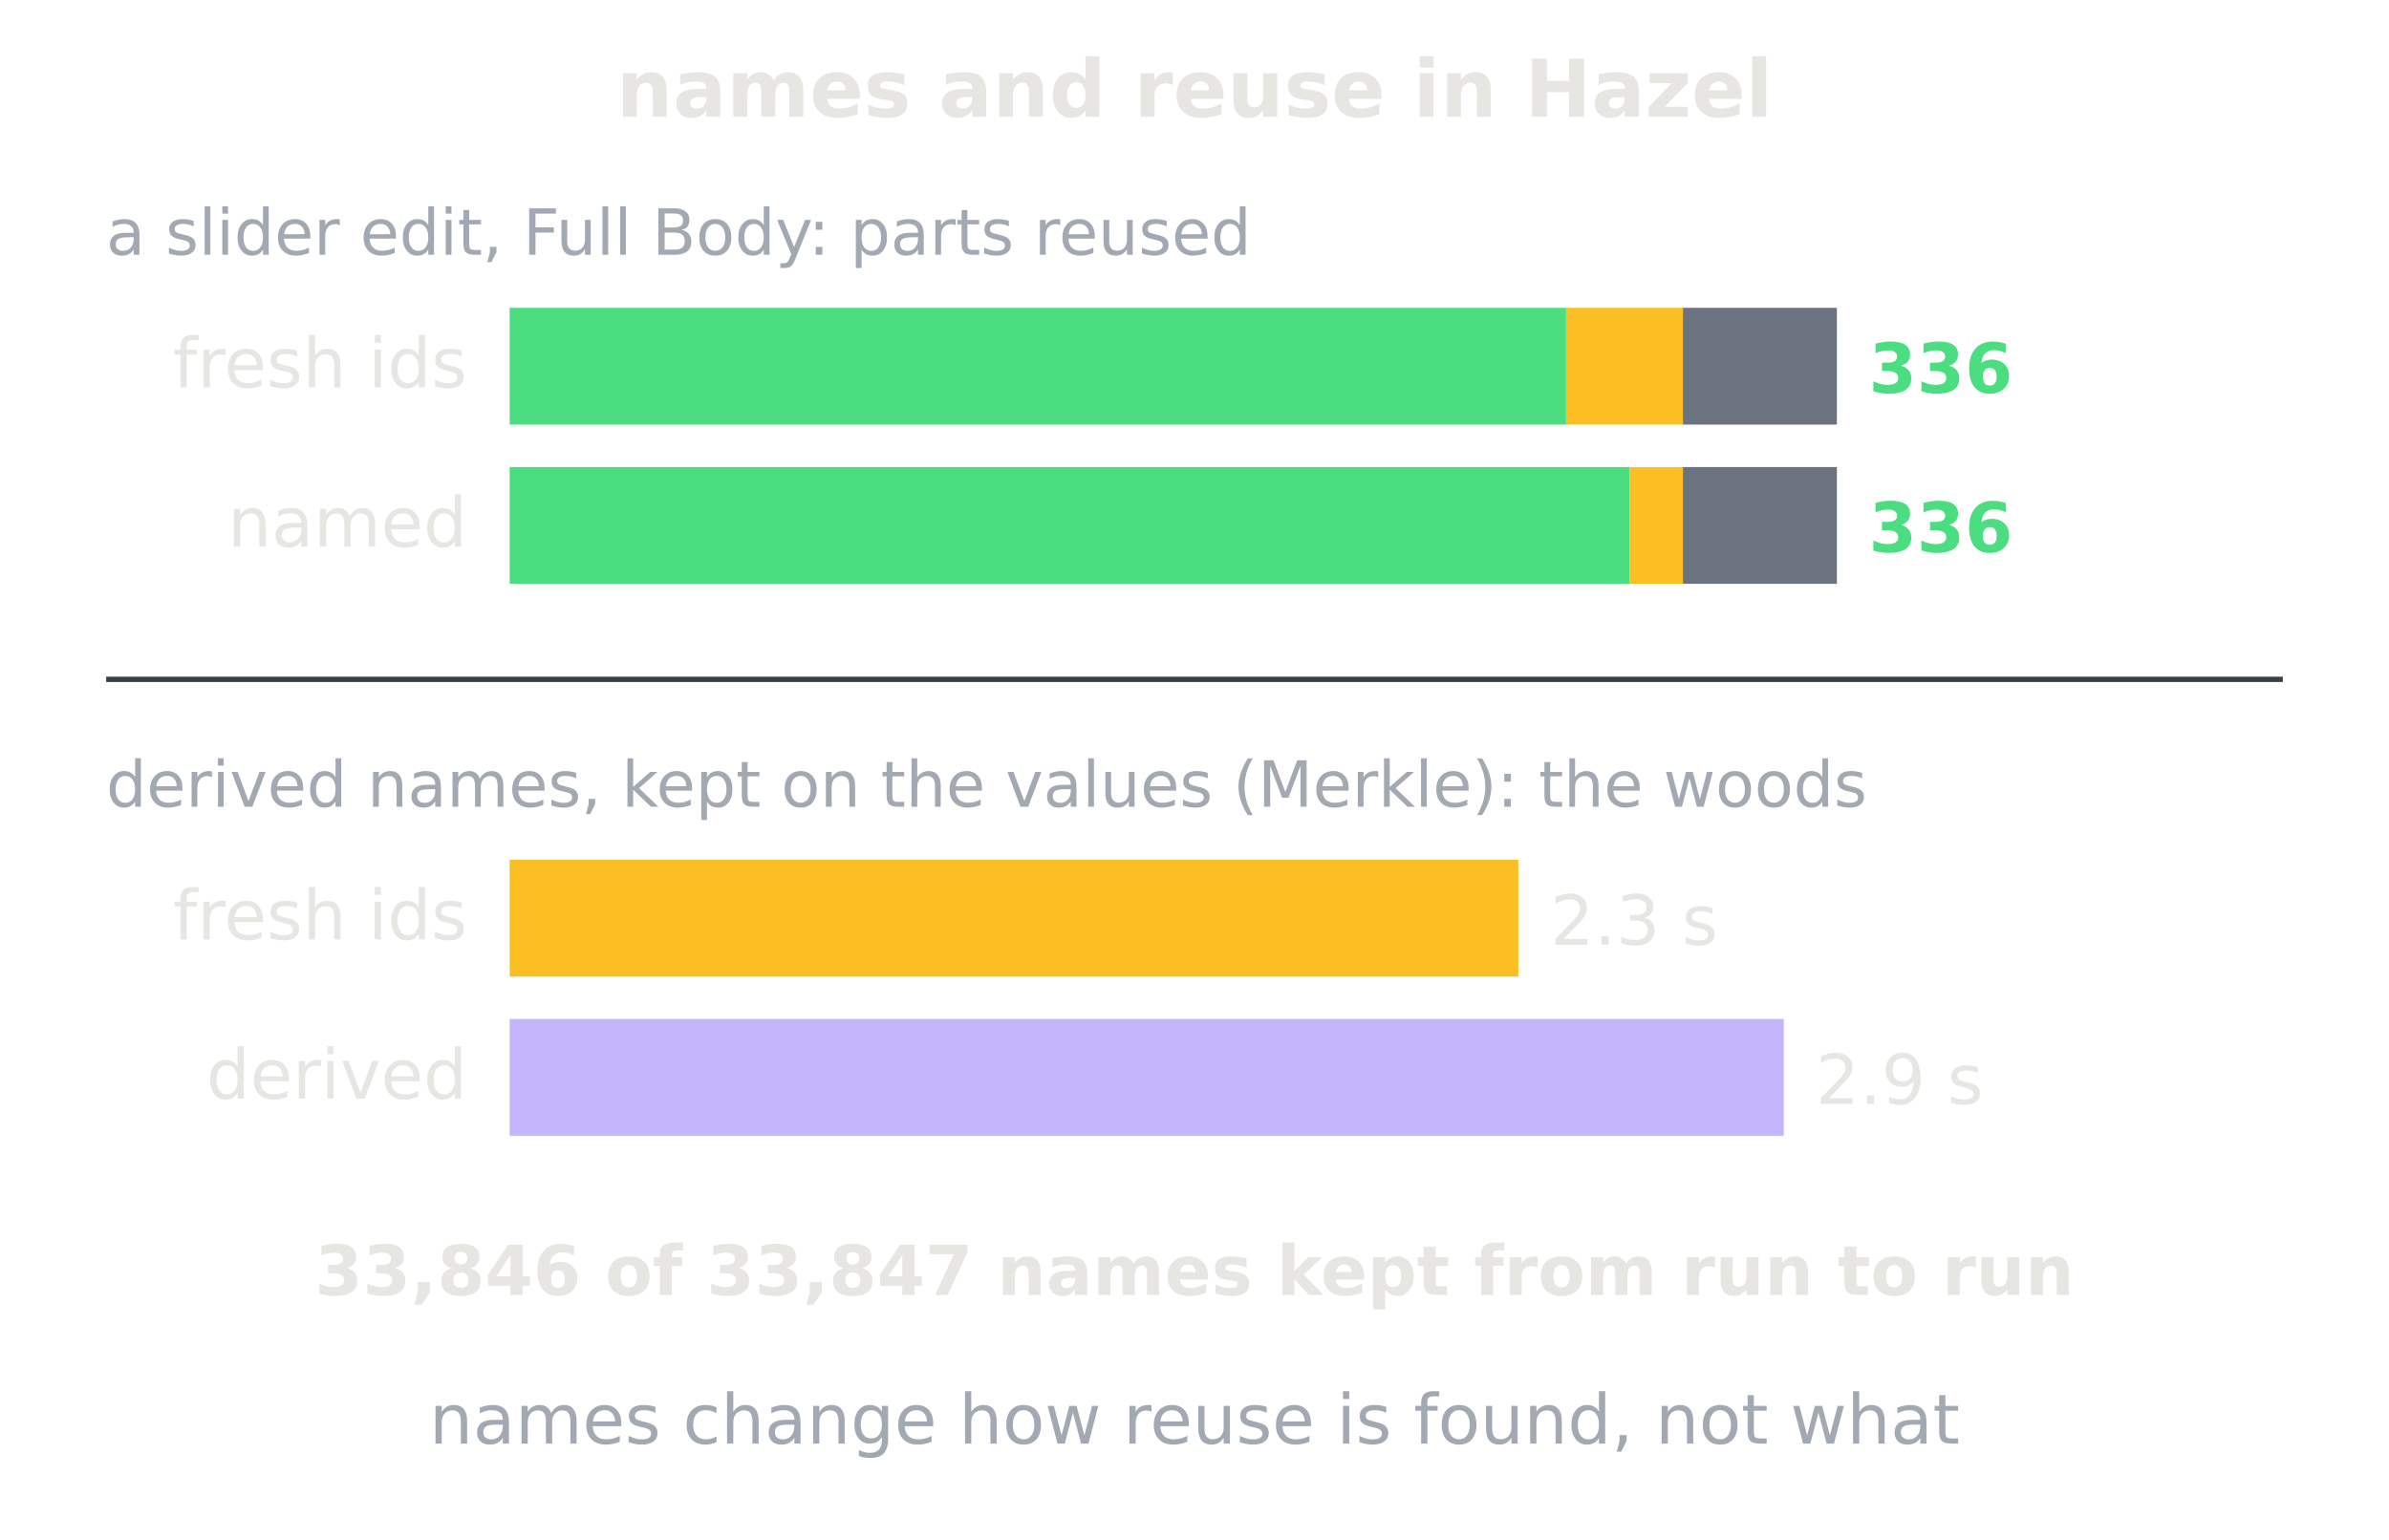
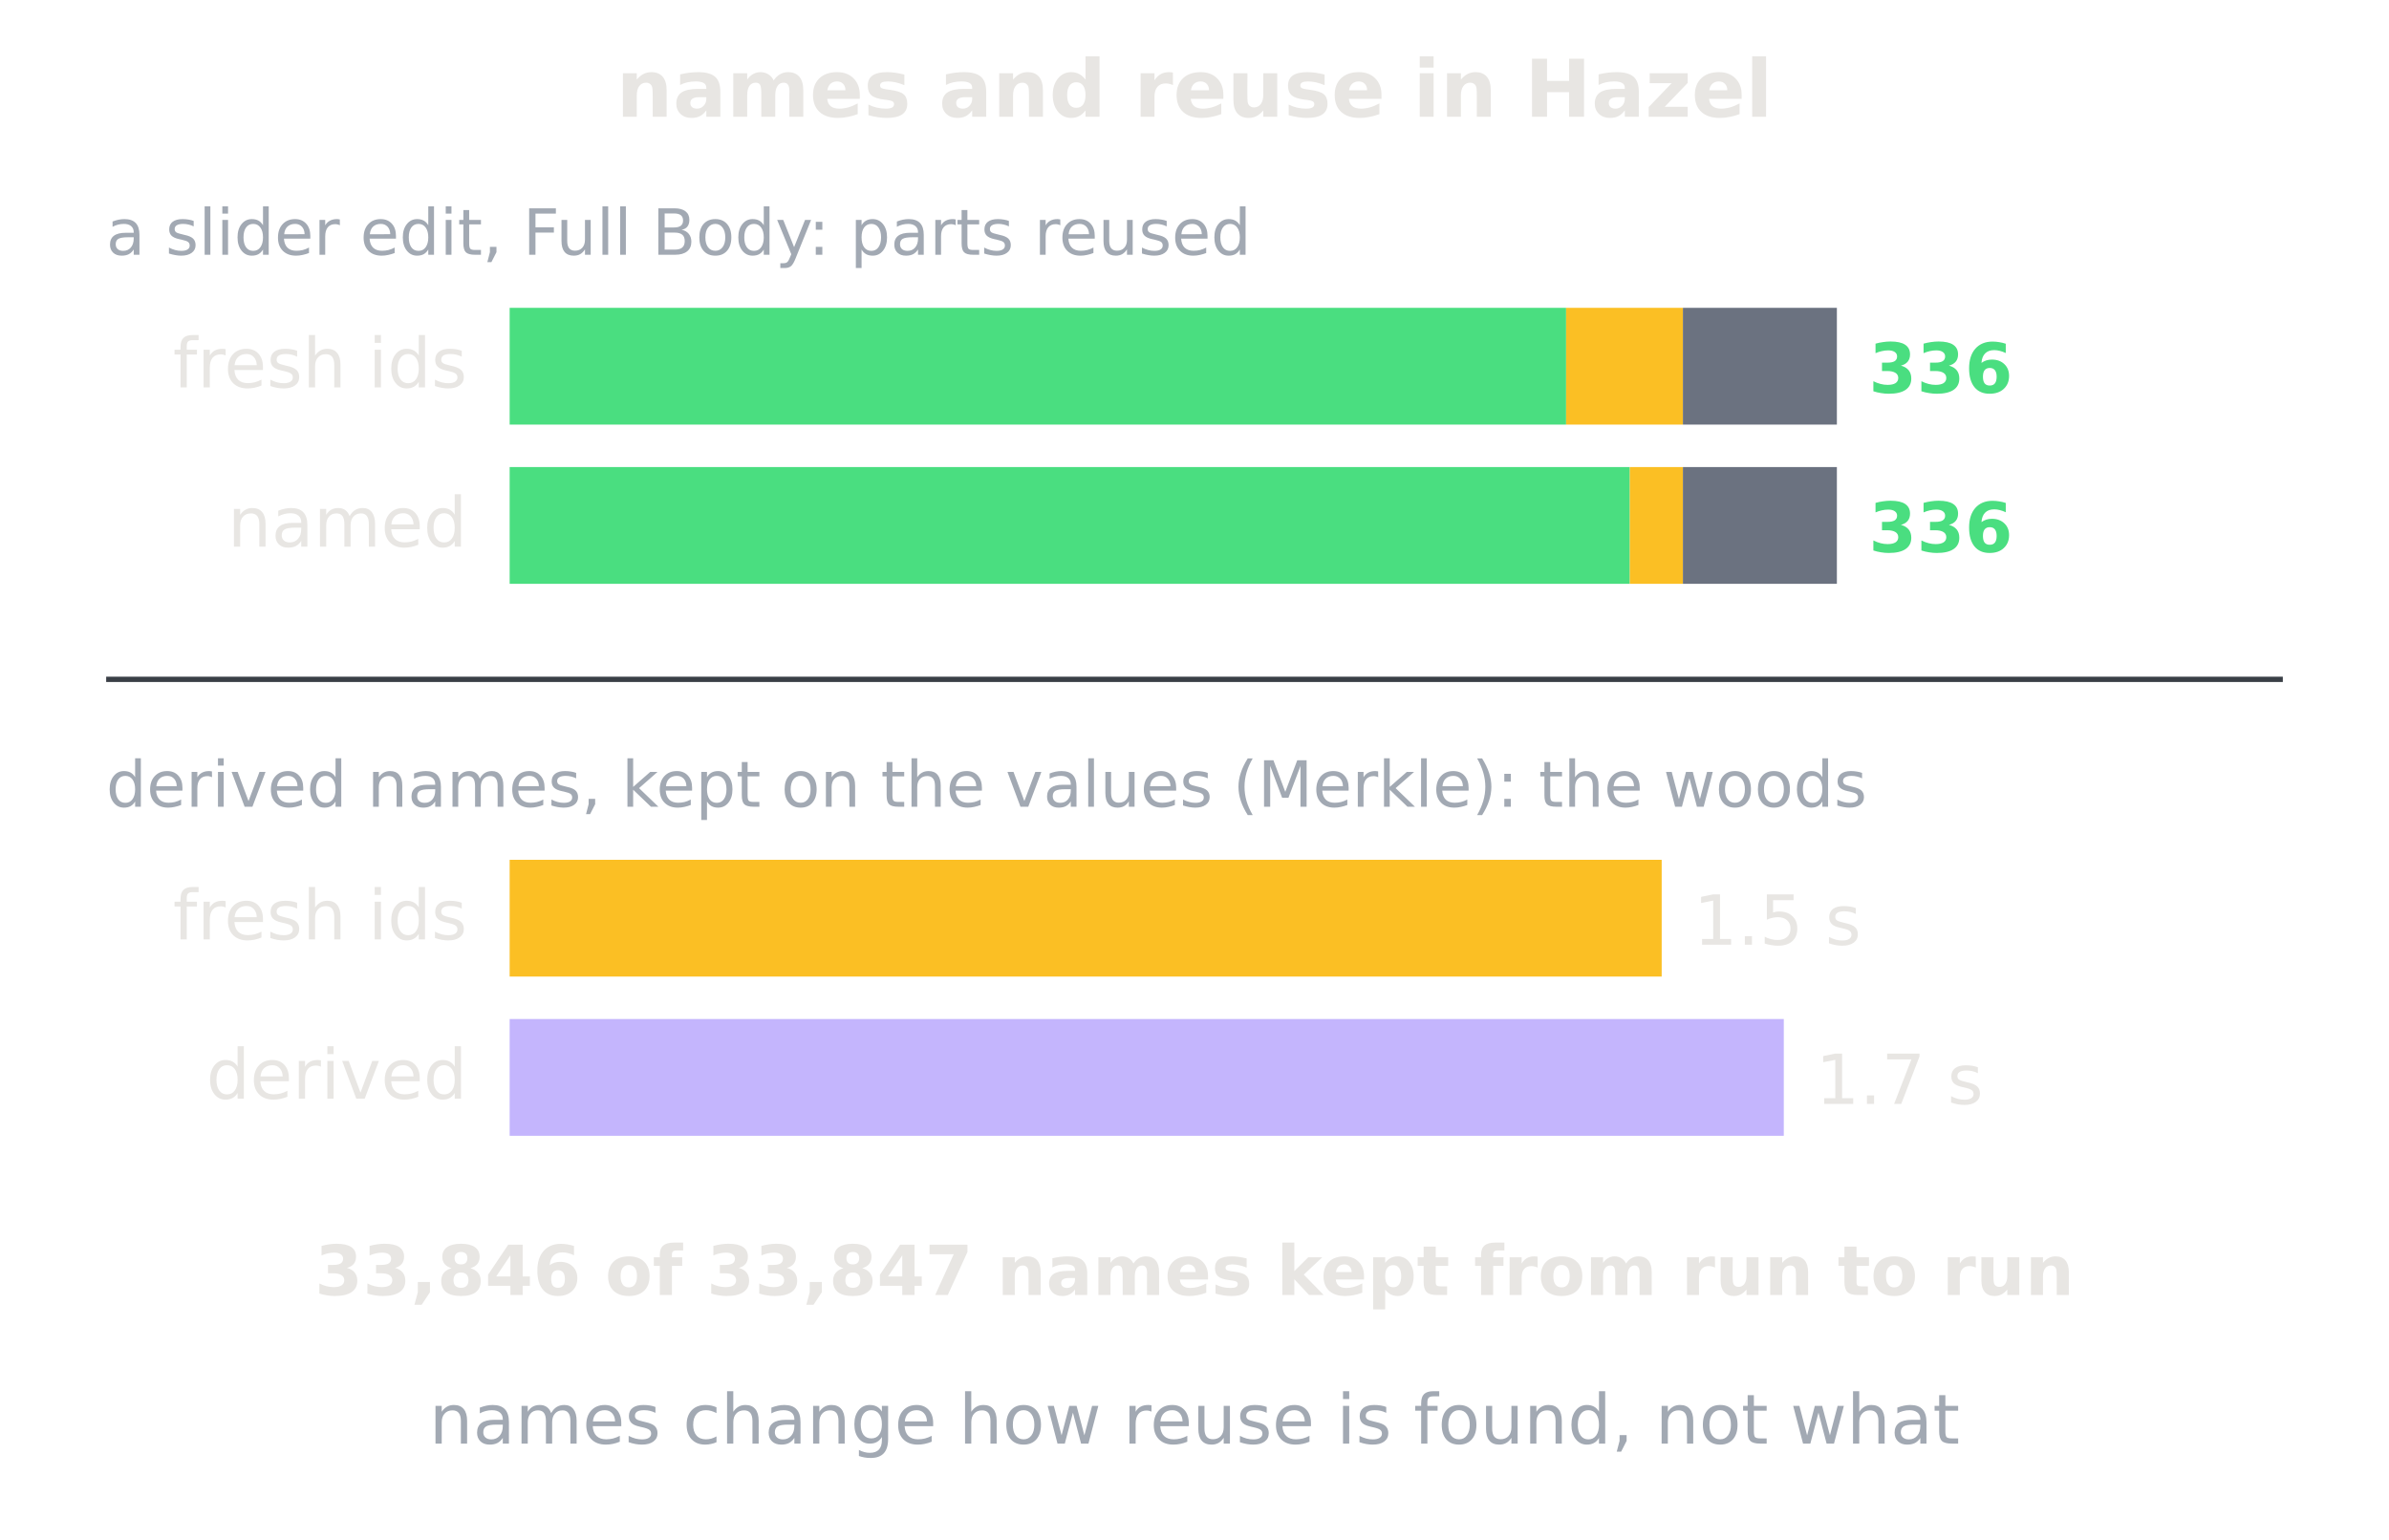
<svg xmlns="http://www.w3.org/2000/svg" viewBox="0 0 450 290" width="450" height="290" font-family="system-ui, 'DejaVu Sans', sans-serif" font-size="13">
  <style>
  .ink { fill: #1f2328; } .muted { fill: #5b6470; } .rule { stroke: #cfcac0; }
  .hash { fill: #15803d; } .struct { fill: #d97706; } .diff { fill: #9ca3af; } .fresh { fill: #d97706; } .derived { fill: #6d28d9; } .good { fill: #15803d; }
    .ink { fill: #e8e6e3; } .muted { fill: #a2a9b3; } .rule { stroke: #3a3f46; }
    .hash { fill: #4ade80; } .struct { fill: #fbbf24; } .diff { fill: #6b7280; } .fresh { fill: #fbbf24; } .derived { fill: #c4b5fd; } .good { fill: #4ade80; }
  
</style>
  <text x="225" y="22" text-anchor="middle" class="ink" font-weight="700" font-size="15">names and reuse in Hazel</text>
  <text x="20" y="48" class="muted" font-size="12">a slider edit, Full Body: parts reused</text>
  <text x="88" y="73" text-anchor="end" class="ink">fresh ids</text>
  <rect x="96" y="58" width="199" height="22" class="hash" />
  <rect x="295" y="58" width="22" height="22" class="struct" />
  <rect x="317" y="58" width="29" height="22" class="diff" />
  <text x="352" y="74" class="good" font-weight="700">336</text>
  <text x="88" y="103" text-anchor="end" class="ink">named</text>
  <rect x="96" y="88" width="211" height="22" class="hash" />
  <rect x="307" y="88" width="10" height="22" class="struct" />
  <rect x="317" y="88" width="29" height="22" class="diff" />
  <text x="352" y="104" class="good" font-weight="700">336</text>
  <line x1="20" y1="128" x2="430" y2="128" class="rule" />
  <text x="20" y="152" class="muted" font-size="12">derived names, kept on the values (Merkle): the woods</text>
  <text x="88" y="177" text-anchor="end" class="ink">fresh ids</text>
-   <rect x="96" y="162" width="190" height="22" class="fresh" />
-   <text x="292" y="178" class="ink">2.3 s</text>
+   <rect x="96" y="162" width="217" height="22" class="fresh" />
+   <text x="319" y="178" class="ink">1.5 s</text>
  <text x="88" y="207" text-anchor="end" class="ink">derived</text>
  <rect x="96" y="192" width="240" height="22" class="derived" />
-   <text x="342" y="208" class="ink">2.9 s</text>
+   <text x="342" y="208" class="ink">1.7 s</text>
  <text x="225" y="244" text-anchor="middle" class="ink" font-weight="700">33,846 of 33,847 names kept from run to run</text>
  <text x="225" y="272" text-anchor="middle" class="muted">names change how reuse is found, not what</text>
</svg>
